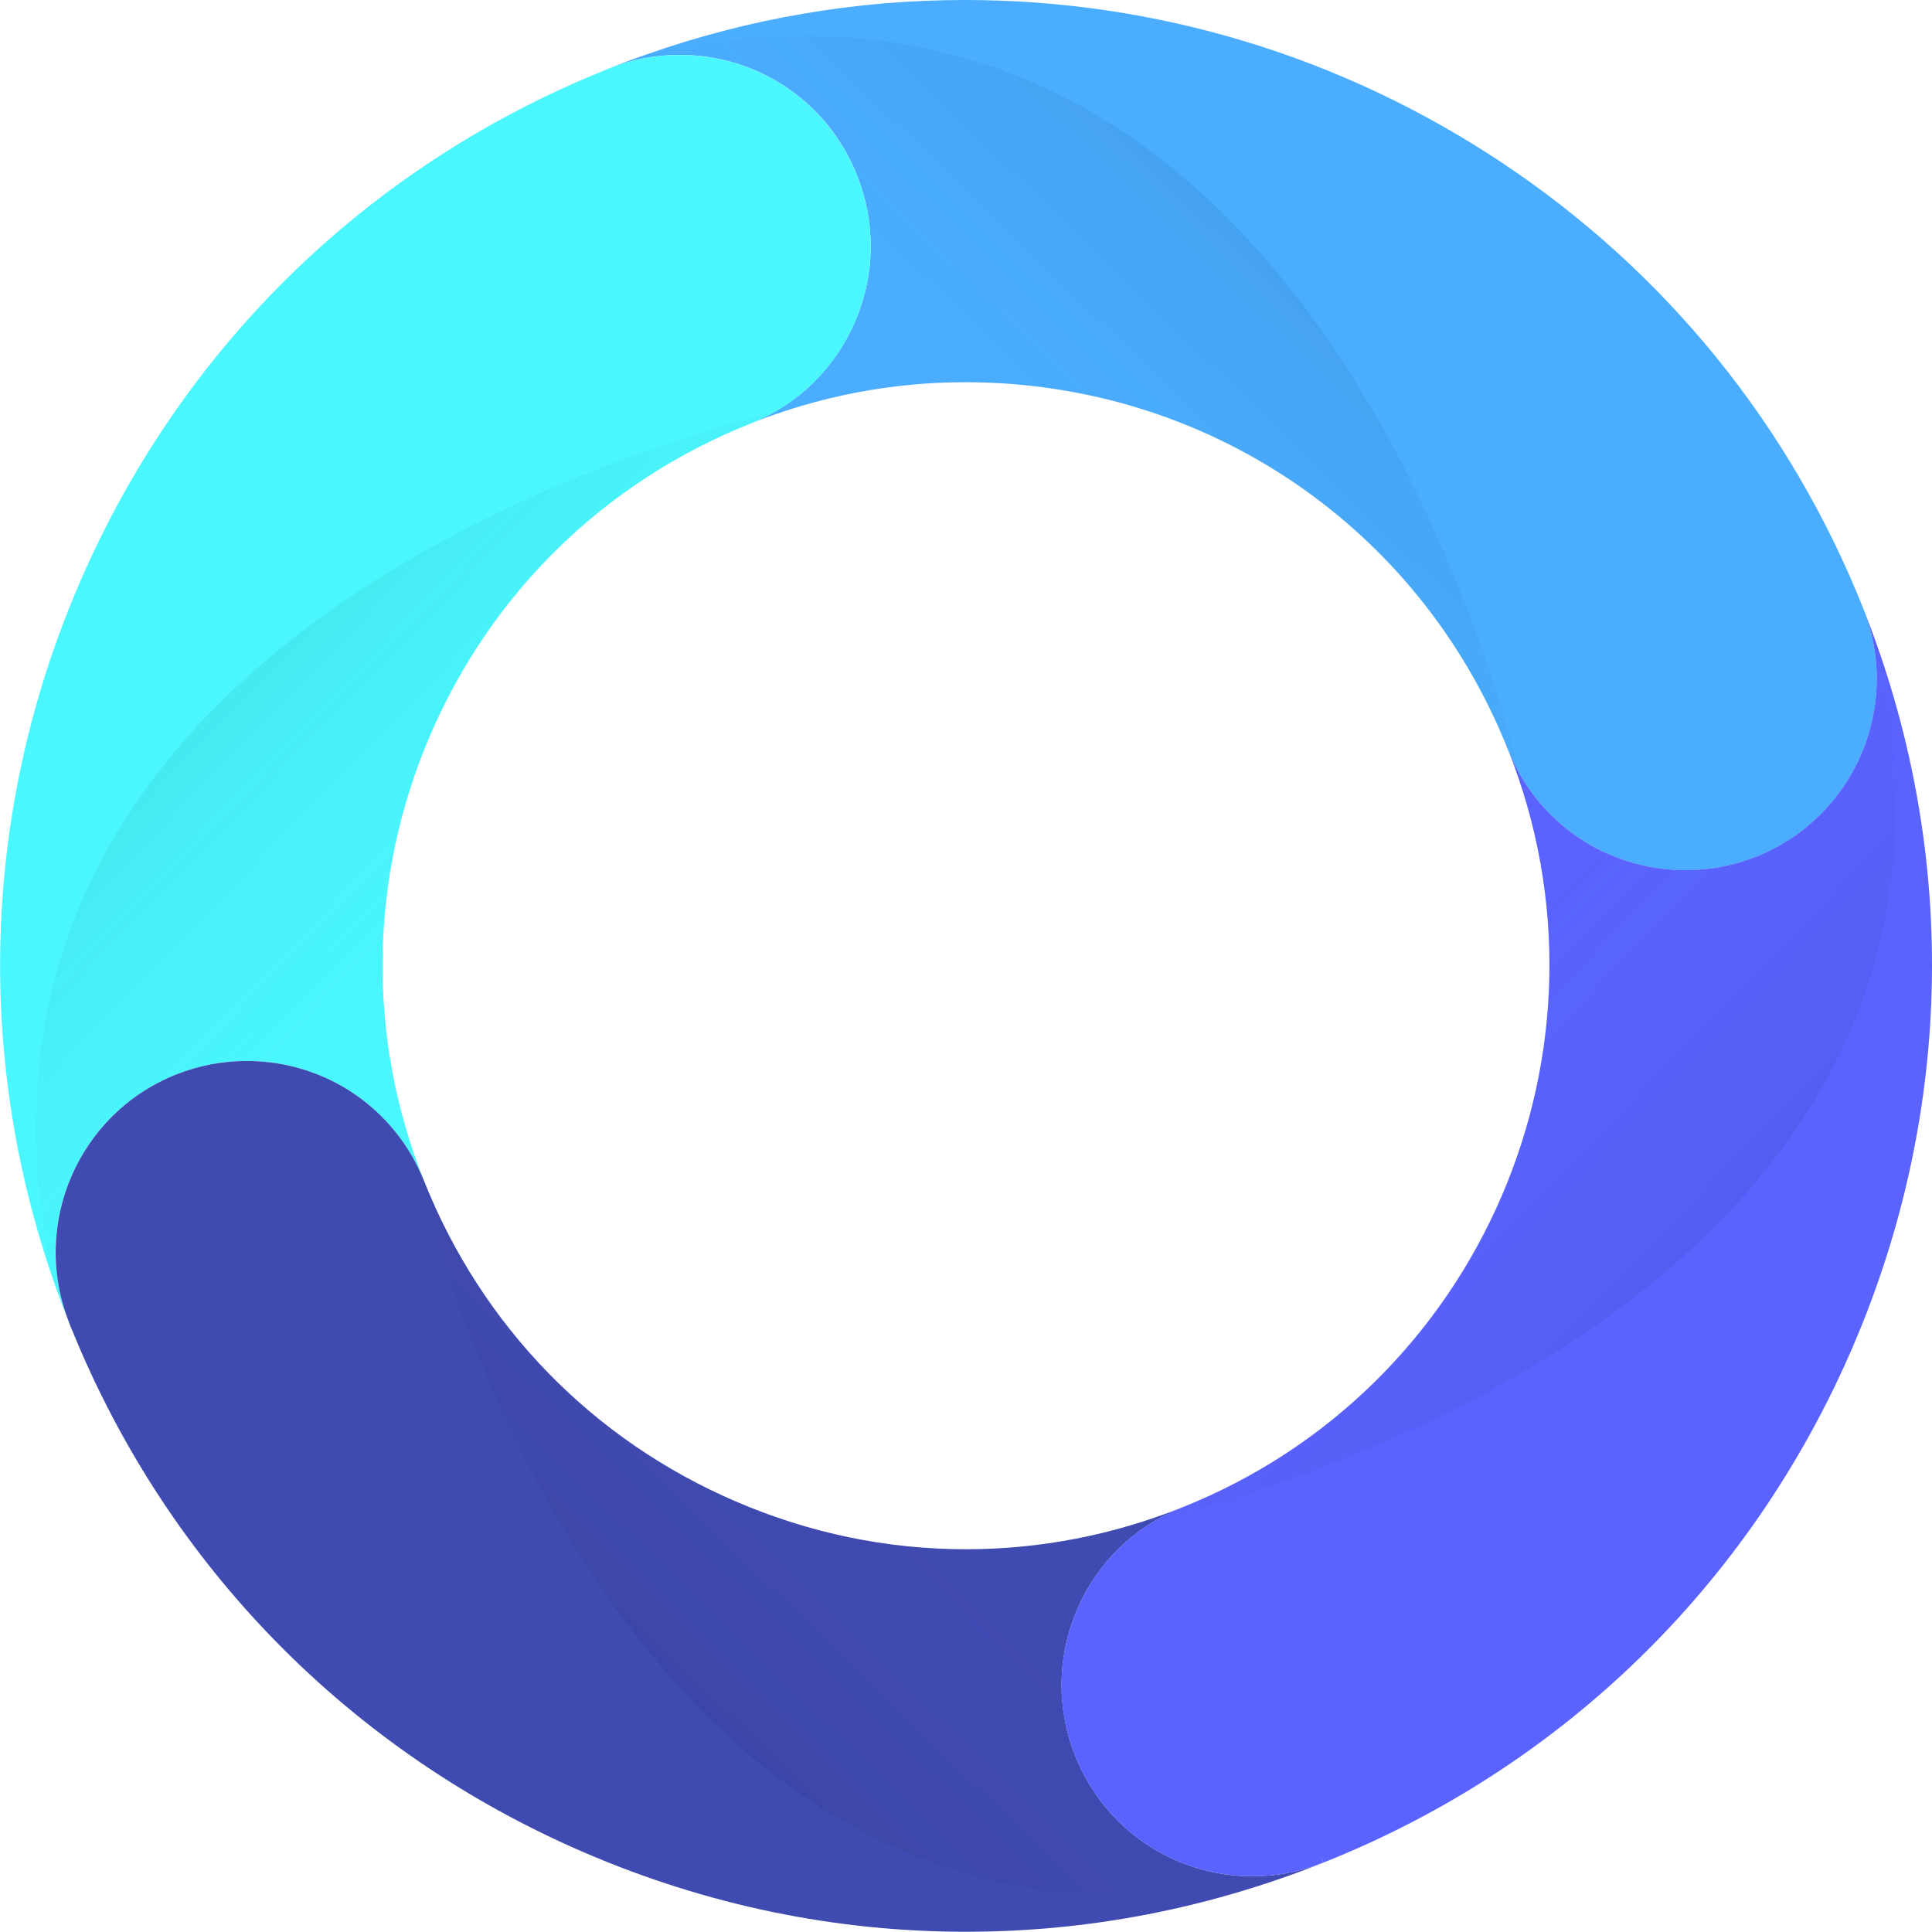
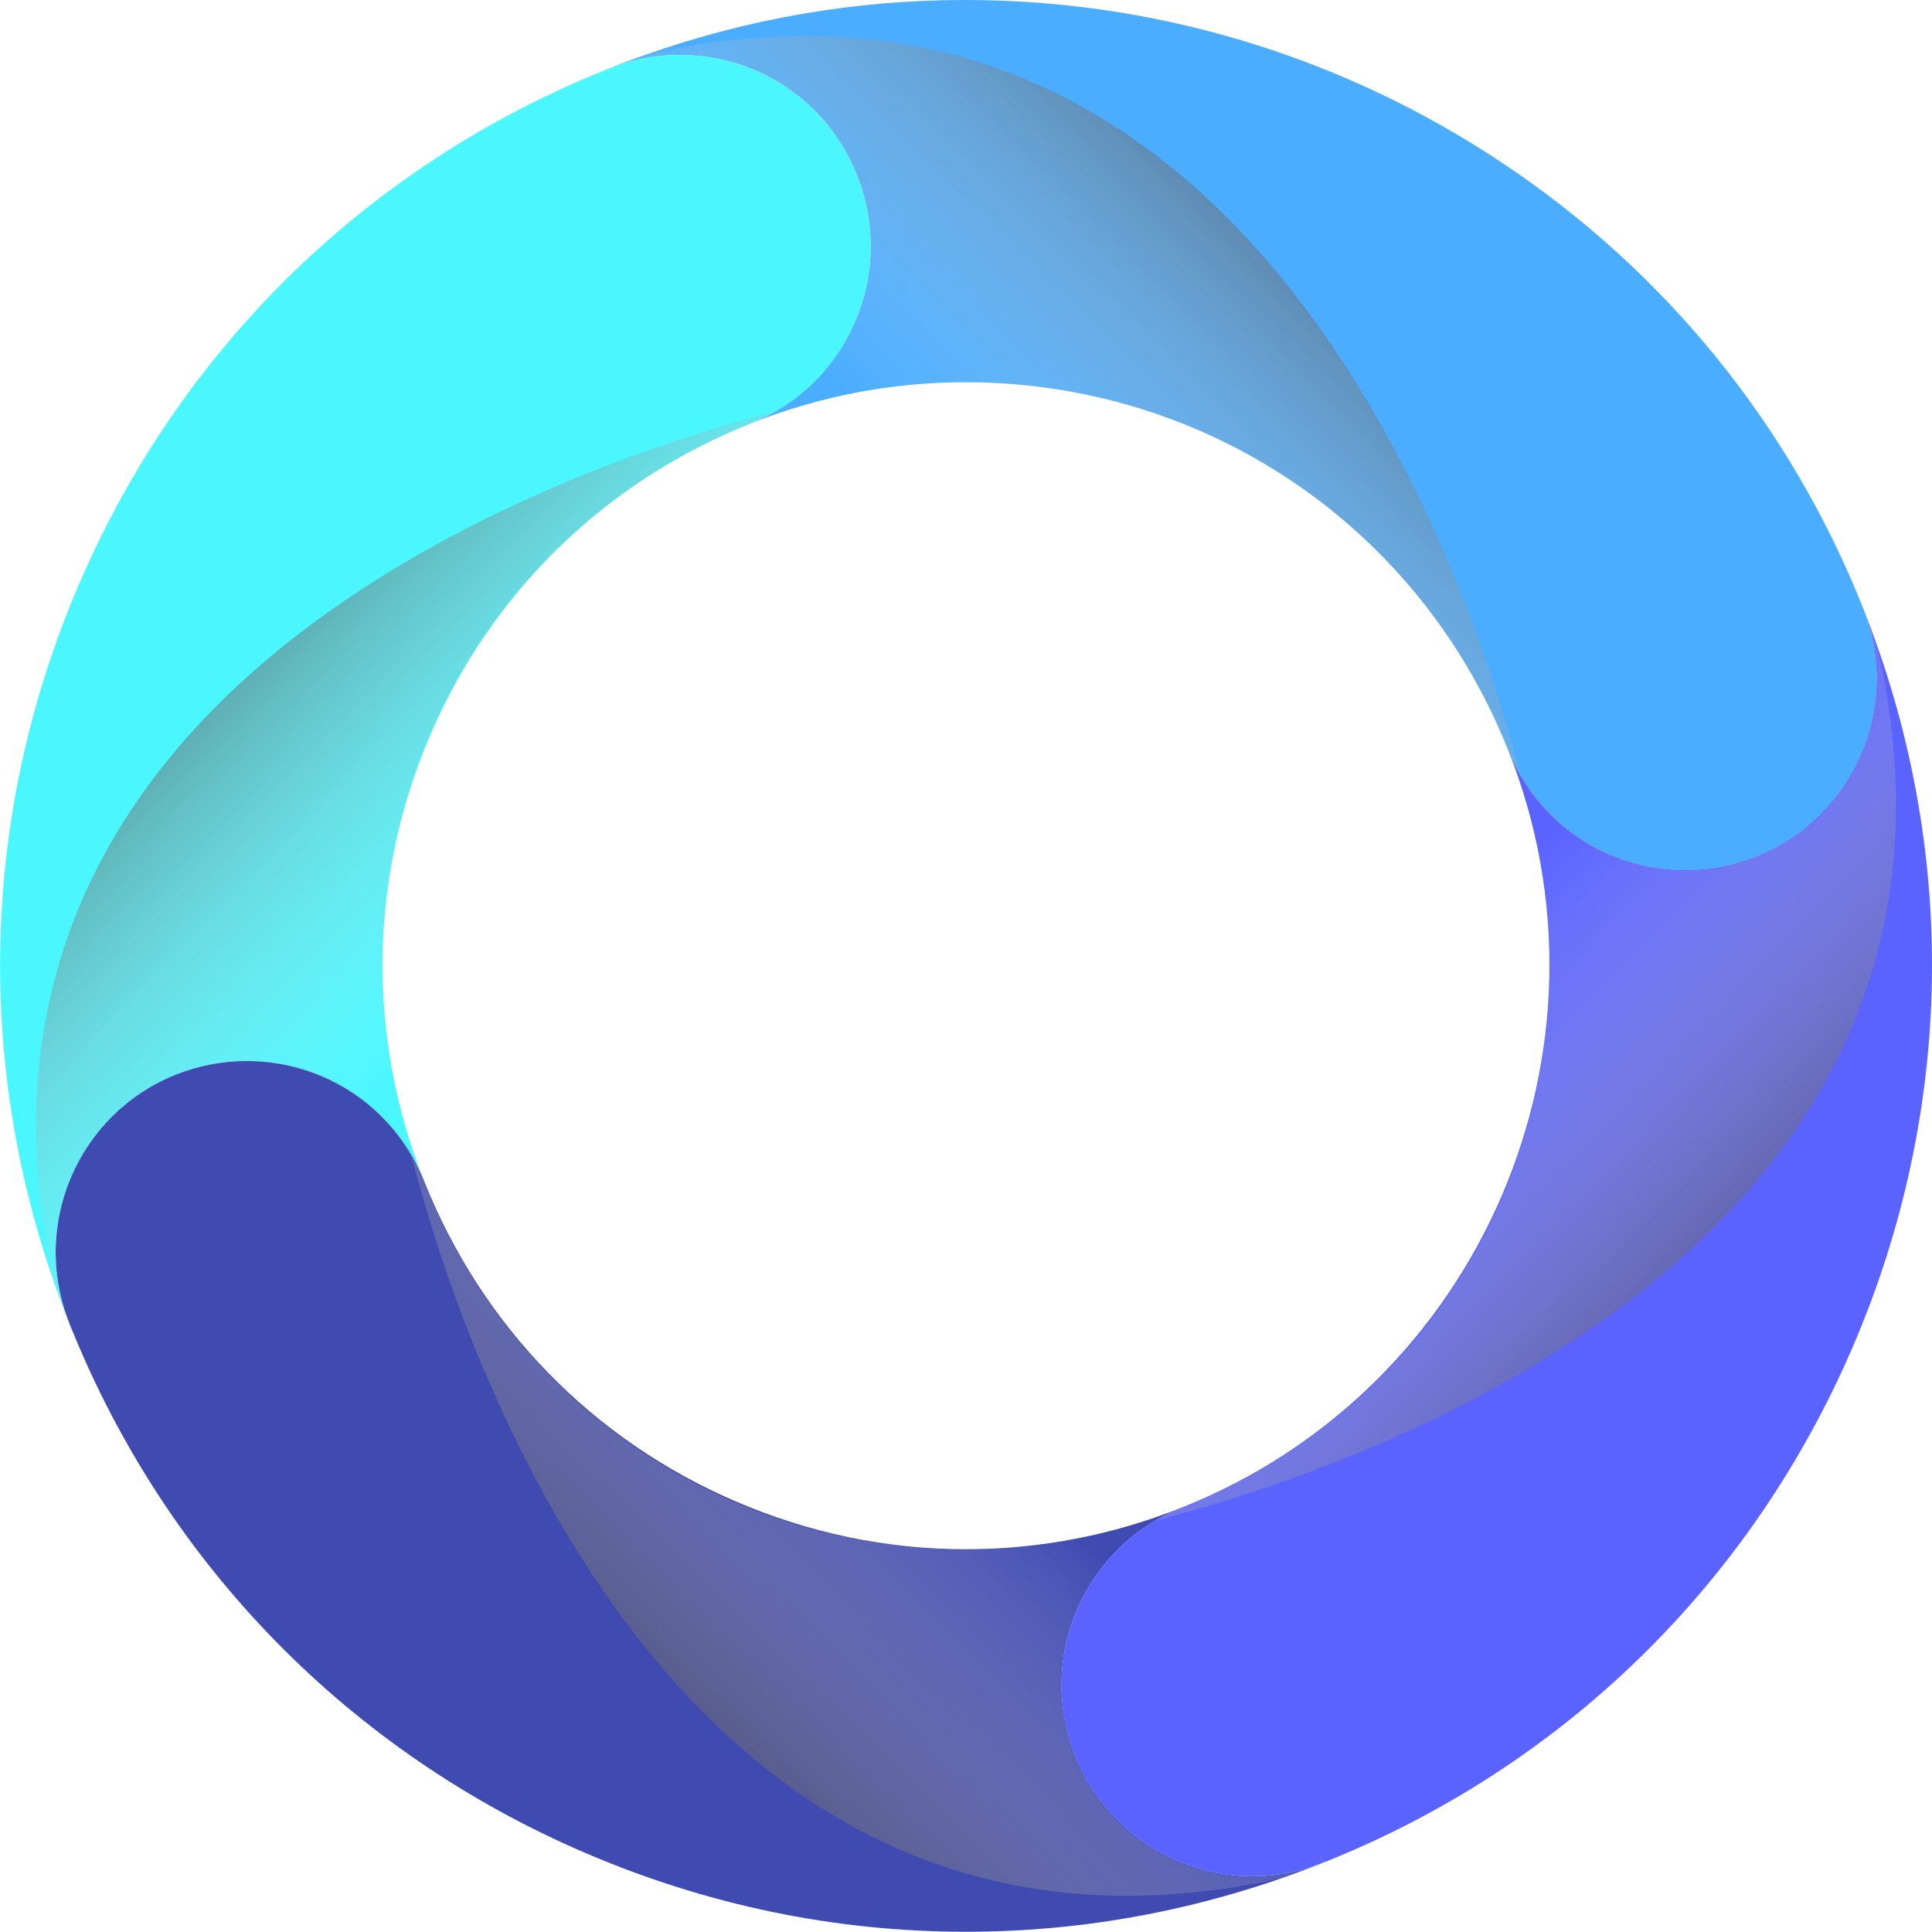
<svg xmlns="http://www.w3.org/2000/svg" xmlns:xlink="http://www.w3.org/1999/xlink" viewBox="0 0 250.31 250.28">
  <defs>
-     <style>
-       .cls-1 {
-         fill: url(#linear-gradient-3);
-       }
- 
-       .cls-1, .cls-2, .cls-3, .cls-4 {
-         mix-blend-mode: multiply;
-         opacity: .2;
-       }
- 
-       .cls-5 {
-         isolation: isolate;
-       }
- 
-       .cls-6 {
-         fill: #404bb2;
-       }
- 
-       .cls-7 {
-         fill: #4af7ff;
-       }
- 
-       .cls-2 {
-         fill: url(#linear-gradient-2);
-       }
- 
-       .cls-8 {
-         fill: #5a63ff;
-       }
- 
-       .cls-9 {
-         fill: #4aadff;
-       }
- 
-       .cls-3 {
-         fill: url(#linear-gradient);
-       }
- 
-       .cls-4 {
-         fill: url(#linear-gradient-4);
-       }
-     </style>
    <linearGradient id="linear-gradient" x1="126.05" y1="66.92" x2="180.23" y2="11.02" gradientUnits="userSpaceOnUse">
      <stop offset="0" stop-color="#fff" stop-opacity="0" />
      <stop offset="1" stop-color="#231f20" stop-opacity=".8" />
    </linearGradient>
    <linearGradient id="linear-gradient-2" x1="1360.45" y1="-2552.55" x2="1414.63" y2="-2608.45" gradientTransform="translate(2619.48 1484.7) rotate(-90)" xlink:href="#linear-gradient" />
    <linearGradient id="linear-gradient-3" x1="3979.92" y1="-1318.15" x2="4034.1" y2="-1374.05" gradientTransform="translate(4104.18 -1134.79) rotate(-180)" xlink:href="#linear-gradient" />
    <linearGradient id="linear-gradient-4" x1="2745.52" y1="1301.31" x2="2799.7" y2="1245.42" gradientTransform="translate(1484.7 -2619.48) rotate(90)" xlink:href="#linear-gradient" />
  </defs>
-   <g class="cls-5">
+   <g>
    <g id="Layer_1" data-name="Layer 1">
      <g>
        <g>
-           <path class="cls-9" d="M227.55,110.99c-2.96,1.17-6.05,1.76-9.16,1.76-8.96,0-17.03-4.74-21.41-12.32-.61-1.04-1.15-2.15-1.61-3.3-11.51-28.92-39.12-47.61-70.3-47.61-9.56,0-18.92,1.81-27.87,5.36,6.14-2.44,10.97-7.14,13.58-13.21,2.62-6.08,2.7-12.8,.26-18.95-3.76-9.48-12.79-15.61-23.01-15.61-3.13,0-6.2,.59-9.16,1.76,1.58-.63,3.16-1.22,4.76-1.77C96.99,2.38,110.89,0,125.02,0c24.76,0,48.81,7.28,69.53,21.05,21.22,14.1,37.41,34.07,46.85,57.77,5.05,12.68-1.15,27.11-13.84,32.17Z" />
-           <path class="cls-7" d="M110.79,41.67c-2.61,6.08-7.44,10.77-13.58,13.22-18.75,7.47-33.48,21.79-41.46,40.33-7.97,18.54-8.26,39.09-.79,57.85-3.78-9.49-12.81-15.61-23.02-15.61-3.13,0-6.21,.59-9.15,1.76-12.67,5.06-18.88,19.47-13.83,32.17h0c-12.36-31.05-11.9-65.06,1.3-95.75C23.34,45.25,47.4,21.67,78.01,9.24c.21-.1,.48-.21,.74-.31l.12-.05c2.94-1.17,6.02-1.76,9.15-1.76,10.21,0,19.24,6.12,23.01,15.61,2.45,6.14,2.36,12.87-.26,18.94Z" />
-           <path class="cls-6" d="M171.08,241.47c-14.79,5.85-30.25,8.81-45.94,8.81-16.97,0-33.6-3.46-49.42-10.26-30.36-13.07-53.93-37.1-66.38-67.69-.04-.07-.08-.15-.11-.26-.09-.22-.17-.43-.26-.65,0,0,0-.02,0-.03-5.05-12.71,1.16-27.12,13.83-32.17,2.94-1.17,6.02-1.76,9.15-1.76,10.21,0,19.24,6.12,23.02,15.61,7.48,18.75,21.8,33.48,40.34,41.45,9.54,4.11,19.58,6.2,29.84,6.2,9.56,0,18.98-1.82,27.99-5.41-6.14,2.45-10.97,7.14-13.58,13.22-2.61,6.08-2.7,12.8-.26,18.95,3.78,9.48,12.81,15.61,23.01,15.61,3,0,5.94-.55,8.77-1.63Z" />
-           <path class="cls-8" d="M240.03,174.53c-13.22,30.72-37.57,54.45-68.57,66.79l-.39-.87,.35,.88c-.09,.04-.17,.08-.27,.1-.03,0-.05,.02-.08,.03-2.83,1.08-5.77,1.63-8.77,1.63-10.2,0-19.23-6.13-23.01-15.61-2.45-6.15-2.35-12.88,.26-18.95,2.61-6.08,7.44-10.77,13.58-13.22,38.72-15.42,57.67-59.46,42.25-98.18,3.77,9.48,12.81,15.61,23.01,15.61,3.11,0,6.2-.59,9.16-1.76,12.69-5.06,18.9-19.49,13.84-32.17,12.34,30.99,11.87,64.98-1.36,95.72Z" />
-           <path class="cls-8" d="M171.46,241.33s-.03,0-.04,0l-.35-.88,.39,.87Z" />
+           <path fill="#4aadff" d="M227.55,110.99c-2.96,1.17-6.05,1.76-9.16,1.76-8.96,0-17.03-4.74-21.41-12.32-.61-1.04-1.15-2.15-1.61-3.3-11.51-28.92-39.12-47.61-70.3-47.61-9.56,0-18.92,1.81-27.87,5.36,6.14-2.44,10.97-7.14,13.58-13.21,2.62-6.08,2.7-12.8,.26-18.95-3.76-9.48-12.79-15.61-23.01-15.61-3.13,0-6.2,.59-9.16,1.76,1.58-.63,3.16-1.22,4.76-1.77C96.99,2.38,110.89,0,125.02,0c24.76,0,48.81,7.28,69.53,21.05,21.22,14.1,37.41,34.07,46.85,57.77,5.05,12.68-1.15,27.11-13.84,32.17Z" />
+           <path fill="#4af7ff" d="M110.79,41.67c-2.61,6.08-7.44,10.77-13.58,13.22-18.75,7.47-33.48,21.79-41.46,40.33-7.97,18.54-8.26,39.09-.79,57.85-3.78-9.49-12.81-15.61-23.02-15.61-3.13,0-6.21,.59-9.15,1.76-12.67,5.06-18.88,19.47-13.83,32.17h0c-12.36-31.05-11.9-65.06,1.3-95.75C23.34,45.25,47.4,21.67,78.01,9.24c.21-.1,.48-.21,.74-.31l.12-.05c2.94-1.17,6.02-1.76,9.15-1.76,10.21,0,19.24,6.12,23.01,15.61,2.45,6.14,2.36,12.87-.26,18.94Z" />
+           <path fill="#404bb2" d="M171.08,241.47c-14.79,5.85-30.25,8.81-45.94,8.81-16.97,0-33.6-3.46-49.42-10.26-30.36-13.07-53.93-37.1-66.38-67.69-.04-.07-.08-.15-.11-.26-.09-.22-.17-.43-.26-.65,0,0,0-.02,0-.03-5.05-12.71,1.16-27.12,13.83-32.17,2.94-1.17,6.02-1.76,9.15-1.76,10.21,0,19.24,6.12,23.02,15.61,7.48,18.75,21.8,33.48,40.34,41.45,9.54,4.11,19.58,6.2,29.84,6.2,9.56,0,18.98-1.82,27.99-5.41-6.14,2.45-10.97,7.14-13.58,13.22-2.61,6.08-2.7,12.8-.26,18.95,3.78,9.48,12.81,15.61,23.01,15.61,3,0,5.94-.55,8.77-1.63Z" />
+           <path fill="#5a63ff" d="M240.03,174.53c-13.22,30.72-37.57,54.45-68.57,66.79l-.39-.87,.35,.88c-.09,.04-.17,.08-.27,.1-.03,0-.05,.02-.08,.03-2.83,1.08-5.77,1.63-8.77,1.63-10.2,0-19.23-6.13-23.01-15.61-2.45-6.15-2.35-12.88,.26-18.95,2.61-6.08,7.44-10.77,13.58-13.22,38.72-15.42,57.67-59.46,42.25-98.18,3.77,9.48,12.81,15.61,23.01,15.61,3.11,0,6.2-.59,9.16-1.76,12.69-5.06,18.9-19.49,13.84-32.17,12.34,30.99,11.87,64.98-1.36,95.72Z" />
+           <path fill="#5a63ff" d="M171.46,241.33s-.03,0-.04,0l-.35-.88,.39,.87Z" />
        </g>
-         <path class="cls-3" d="M196.99,100.44c-.61-1.04-1.15-2.15-1.61-3.3-11.51-28.92-39.12-47.61-70.3-47.61-9.56,0-18.92,1.81-27.87,5.36,6.14-2.44,10.97-7.14,13.58-13.21,2.62-6.08,2.7-12.8,.26-18.95-3.76-9.48-12.79-15.61-23.01-15.61-3.13,0-6.2,.59-9.16,1.76,1.58-.63,3.16-1.22,4.76-1.77,79.29-18.2,107.38,70.07,113.35,93.33Z" />
-         <path class="cls-2" d="M100.45,53.31c-1.04,.61-2.15,1.15-3.3,1.61-28.92,11.51-47.61,39.12-47.61,70.3,0,9.56,1.81,18.92,5.36,27.87-2.44-6.14-7.14-10.97-13.21-13.58-6.08-2.62-12.8-2.7-18.95-.26-9.48,3.76-15.61,12.79-15.61,23.01,0,3.13,.59,6.2,1.76,9.16-.63-1.58-1.22-3.16-1.77-4.76C-11.08,87.37,77.2,59.28,100.45,53.31Z" />
-         <path class="cls-1" d="M53.33,149.84c.61,1.04,1.15,2.15,1.61,3.3,11.51,28.92,39.12,47.61,70.3,47.61,9.56,0,18.92-1.81,27.87-5.36-6.14,2.44-10.97,7.14-13.58,13.21-2.62,6.08-2.7,12.8-.26,18.95,3.76,9.48,12.79,15.61,23.01,15.61,3.13,0,6.2-.59,9.16-1.76-1.58,.63-3.16,1.22-4.76,1.77-79.29,18.2-107.38-70.07-113.35-93.33Z" />
-         <path class="cls-4" d="M149.86,196.97c1.04-.61,2.15-1.15,3.3-1.61,28.92-11.51,47.61-39.12,47.61-70.3,0-9.56-1.81-18.92-5.36-27.87,2.44,6.14,7.14,10.97,13.21,13.58,6.08,2.62,12.8,2.7,18.95,.26,9.48-3.76,15.61-12.79,15.61-23.01,0-3.13-.59-6.2-1.76-9.16,.63,1.58,1.22,3.16,1.77,4.76,18.2,79.29-70.07,107.38-93.33,113.35Z" />
+         <path fill="url(#linear-gradient)" d="M196.99,100.44c-.61-1.04-1.15-2.15-1.61-3.3-11.51-28.92-39.12-47.61-70.3-47.61-9.56,0-18.92,1.81-27.87,5.36,6.14-2.44,10.97-7.14,13.58-13.21,2.62-6.08,2.7-12.8,.26-18.95-3.76-9.48-12.79-15.61-23.01-15.61-3.13,0-6.2,.59-9.16,1.76,1.58-.63,3.16-1.22,4.76-1.77,79.29-18.2,107.38,70.07,113.35,93.33Z" />
+         <path fill="url(#linear-gradient-2)" d="M100.45,53.31c-1.04,.61-2.15,1.15-3.3,1.61-28.92,11.51-47.61,39.12-47.61,70.3,0,9.56,1.81,18.92,5.36,27.87-2.44-6.14-7.14-10.97-13.21-13.58-6.08-2.62-12.8-2.7-18.95-.26-9.48,3.76-15.61,12.79-15.61,23.01,0,3.13,.59,6.2,1.76,9.16-.63-1.58-1.22-3.16-1.77-4.76C-11.08,87.37,77.2,59.28,100.45,53.31Z" />
+         <path fill="url(#linear-gradient-3)" d="M53.33,149.84c.61,1.04,1.15,2.15,1.61,3.3,11.51,28.92,39.12,47.61,70.3,47.61,9.56,0,18.92-1.81,27.87-5.36-6.14,2.44-10.97,7.14-13.58,13.21-2.62,6.08-2.7,12.8-.26,18.95,3.76,9.48,12.79,15.61,23.01,15.61,3.13,0,6.2-.59,9.16-1.76-1.58,.63-3.16,1.22-4.76,1.77-79.29,18.2-107.38-70.07-113.35-93.33Z" />
+         <path fill="url(#linear-gradient-4)" d="M149.86,196.97c1.04-.61,2.15-1.15,3.3-1.61,28.92-11.51,47.61-39.12,47.61-70.3,0-9.56-1.81-18.92-5.36-27.87,2.44,6.14,7.14,10.97,13.21,13.58,6.08,2.62,12.8,2.7,18.95,.26,9.48-3.76,15.61-12.79,15.61-23.01,0-3.13-.59-6.2-1.76-9.16,.63,1.58,1.22,3.16,1.77,4.76,18.2,79.29-70.07,107.38-93.33,113.35Z" />
      </g>
    </g>
  </g>
</svg>
